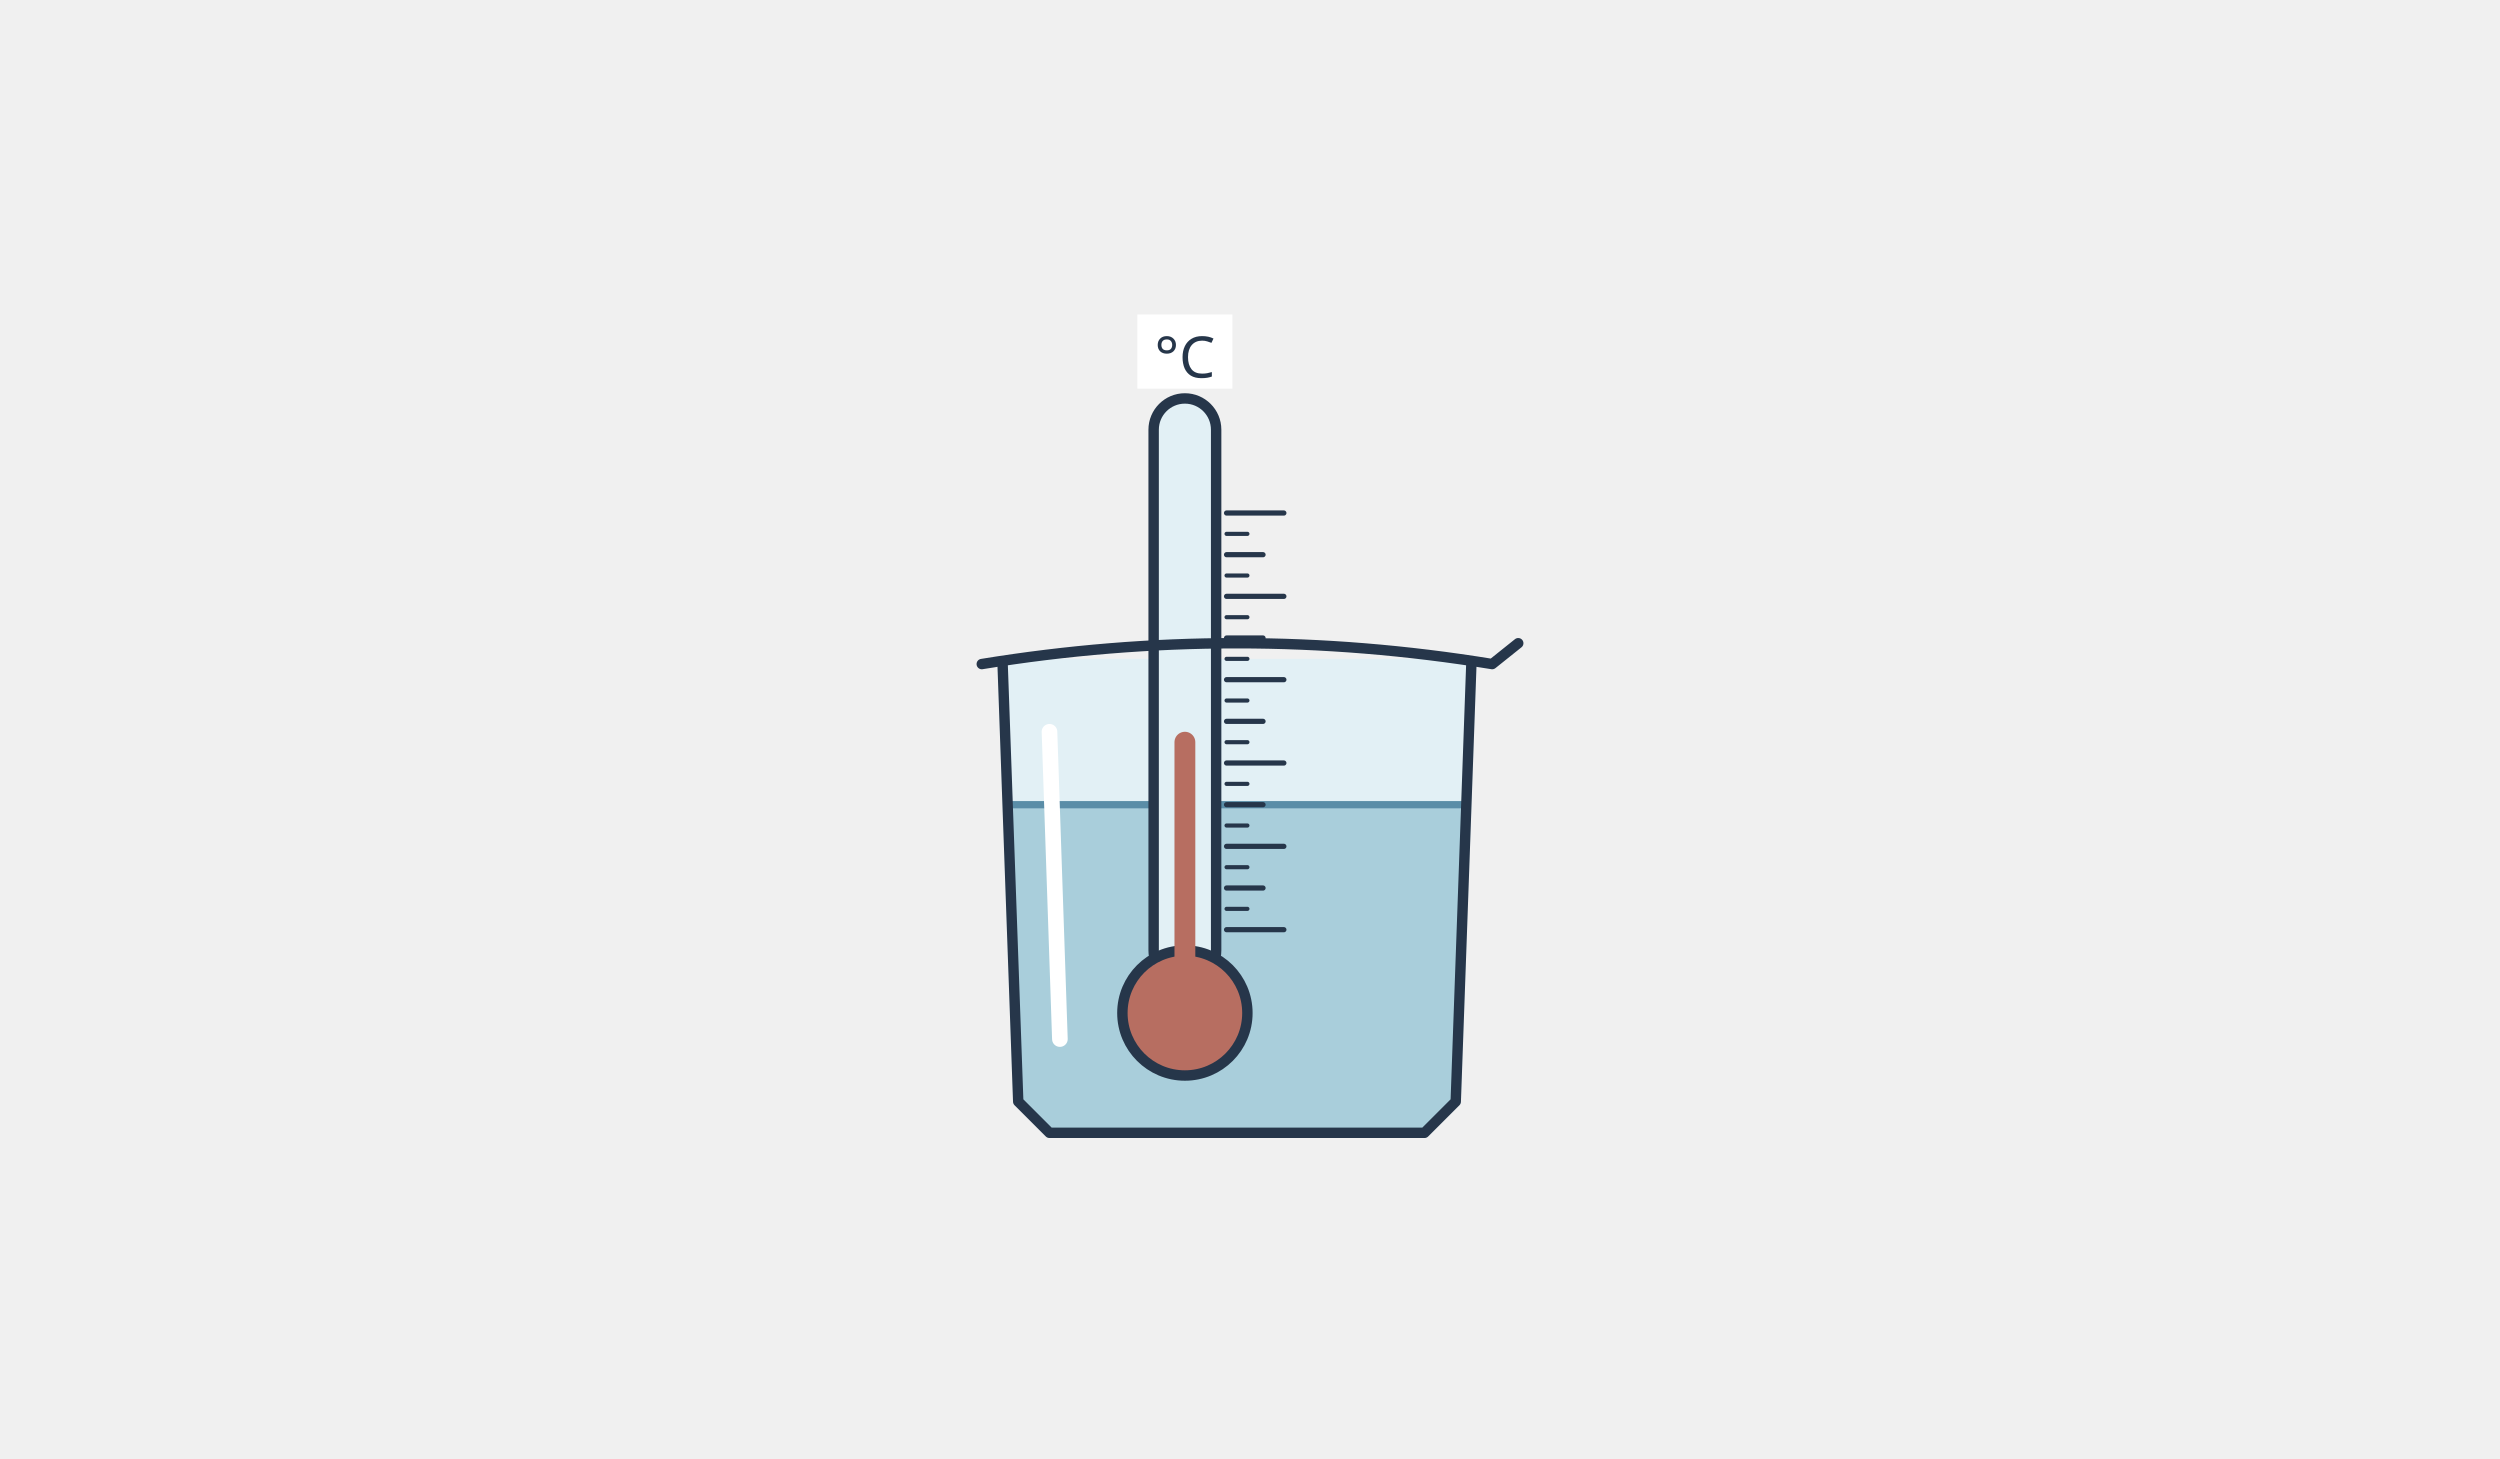
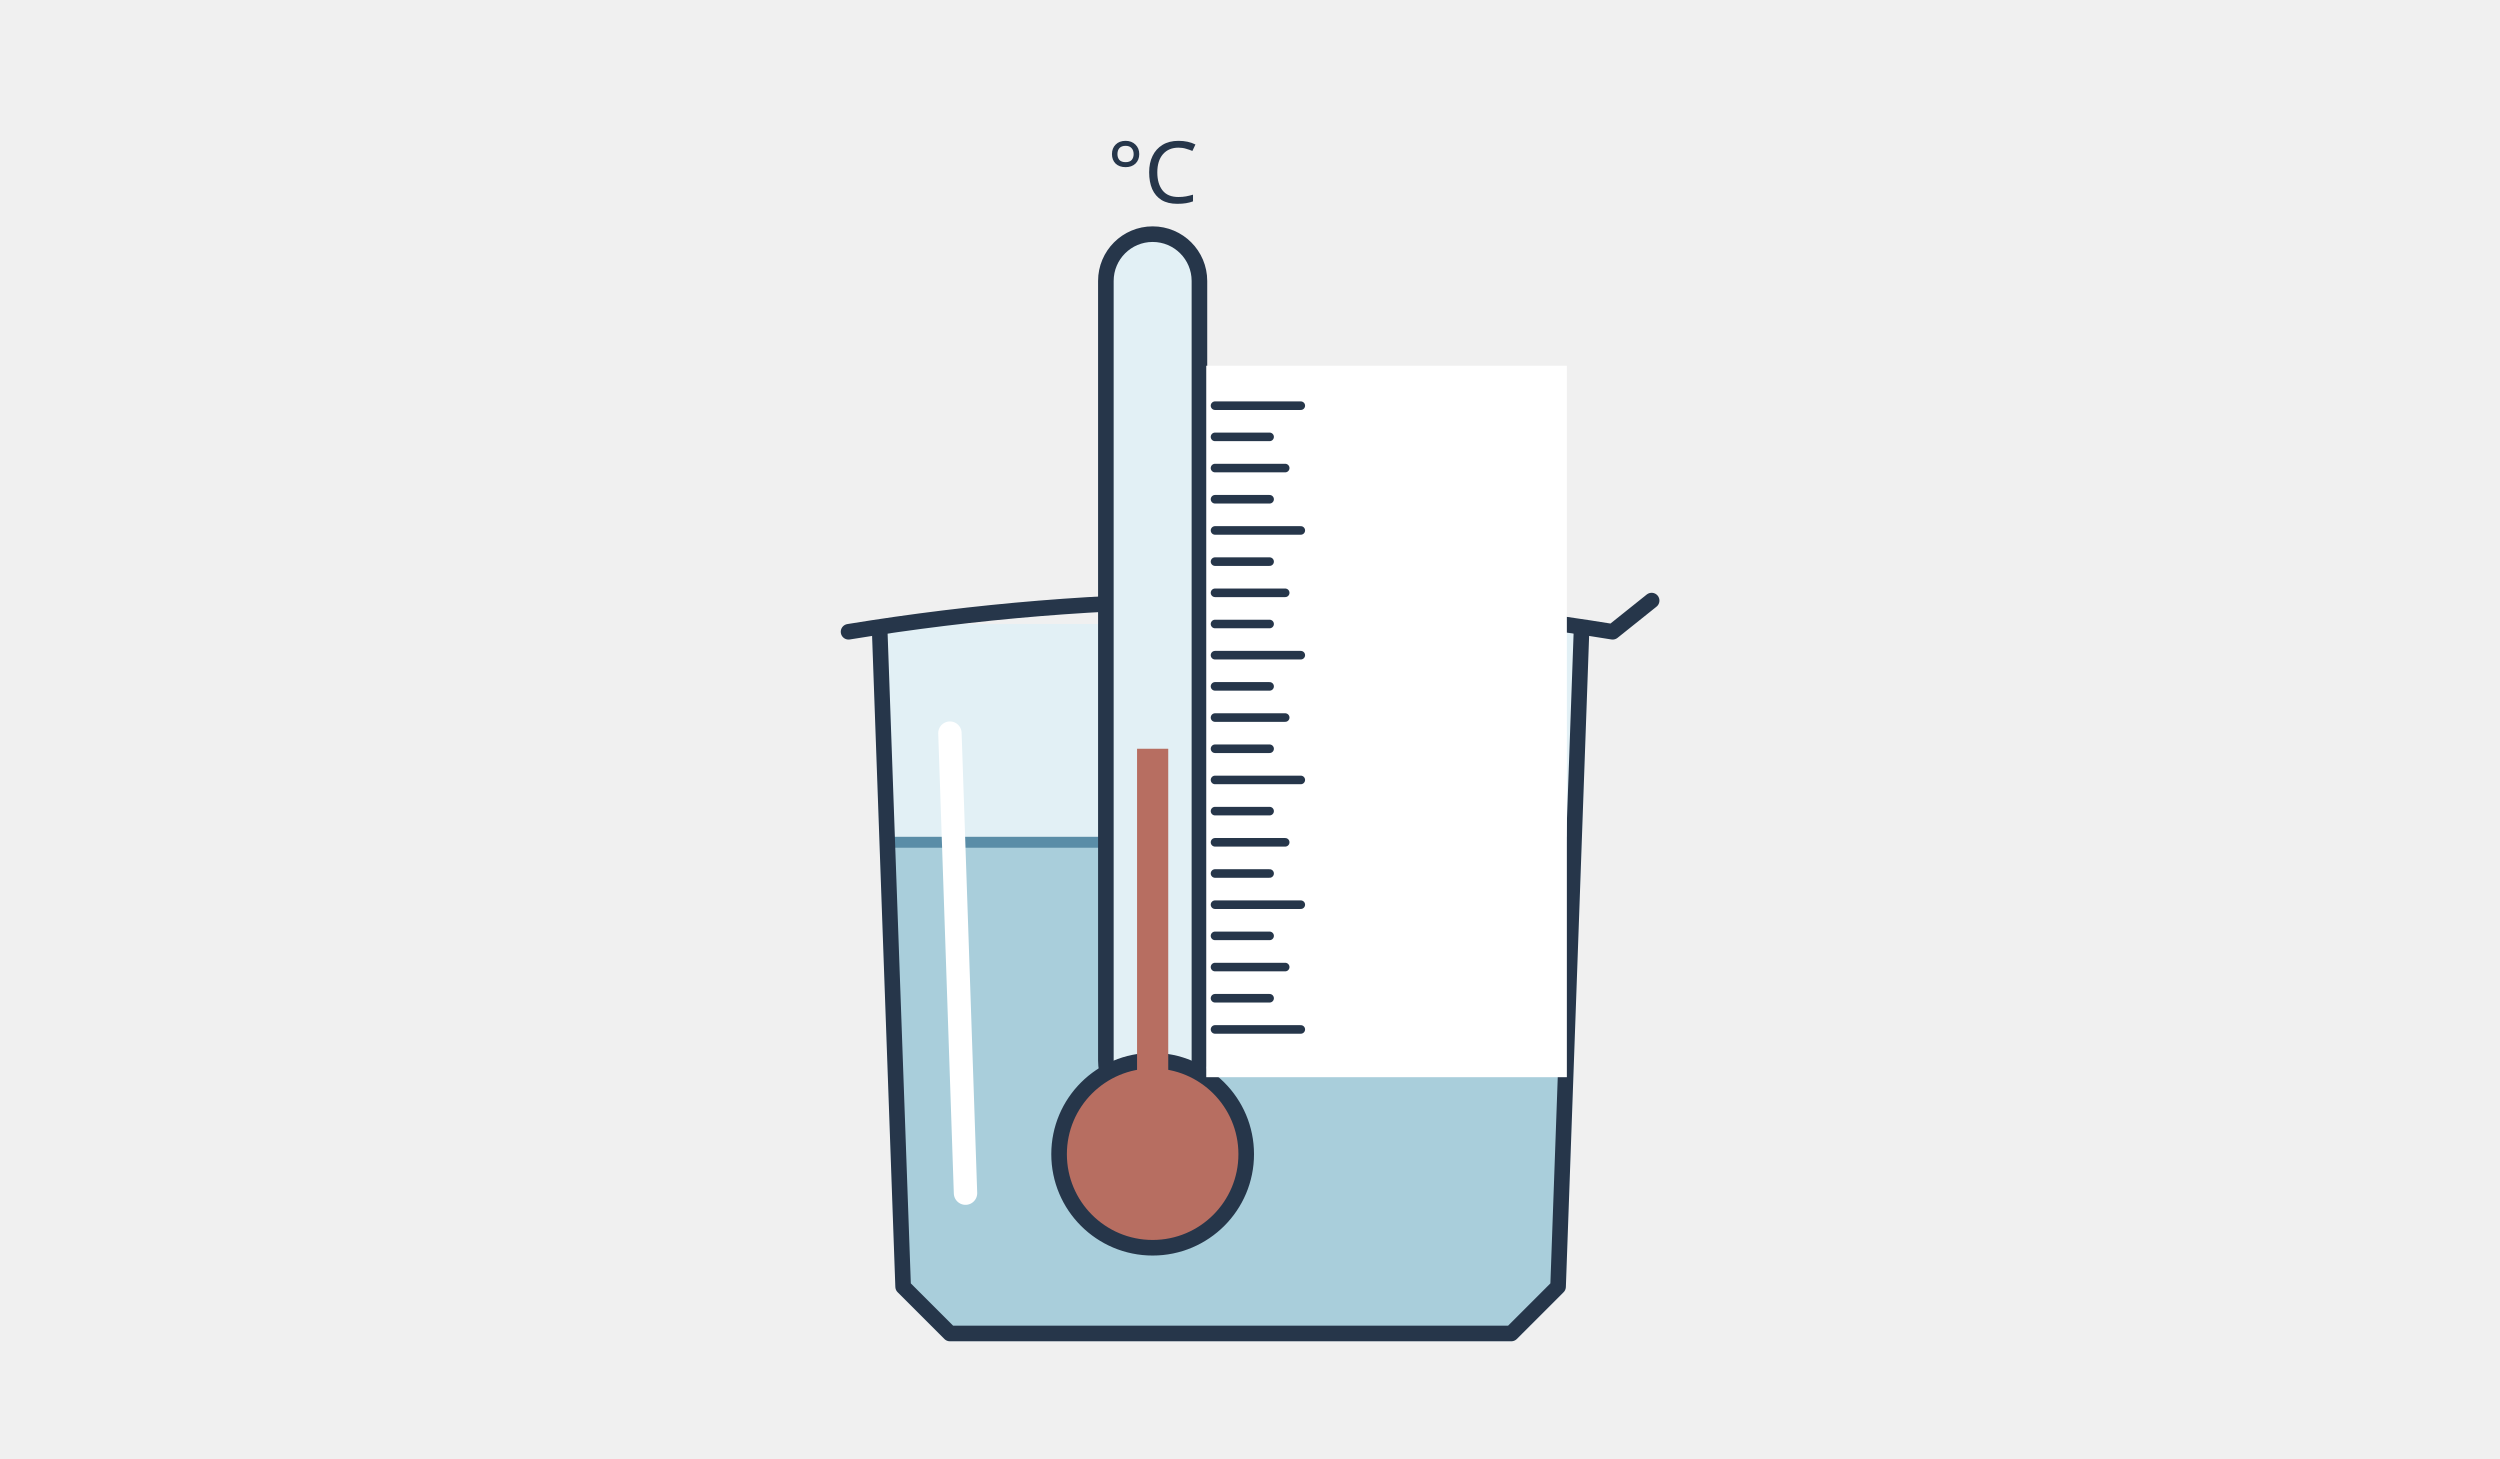
<svg xmlns="http://www.w3.org/2000/svg" viewBox="0 0 960 560" width="960" height="560" preserveAspectRatio="xMidYMid meet">
-   <g transform="translate(315 165) scale(2) rotate(0 80 80)">
+   <g transform="translate(233.032 107.871) scale(2.994) rotate(0 80 80)">
    <polygon points="35,45 38,129 44,135 116,135 122,129 125,45" fill="#e2f0f5" stroke="#e2f0f5" stroke-width="2" stroke-linejoin="round" />
    <polygon points="35.964,72 38,129 44,135 116,135 122,129 124.036,72" fill="#a9cedb" stroke="#a9cedb" stroke-width="0.5" stroke-linejoin="round" />
    <line x1="35.964" y1="72" x2="124.036" y2="72" stroke="#5a8da7" stroke-width="1.4" stroke-linecap="round" fill="none" />
+     <line x1="44" y1="58" x2="46" y2="117" stroke="#fff" stroke-width="3" stroke-linecap="round" fill="none" />
  </g>
-   <g transform="translate(295 125) scale(2) rotate(0 80 80)">
+   <g transform="translate(233.032 107.871) scale(2.994) rotate(0 80 80)">
+     <polyline points="35,45 38,129 44,135 116,135 122,129 125,45" fill="none" stroke="#26364a" stroke-width="2" stroke-linejoin="round" />
+     <path d="M 31 45 Q 80 37 129 45 L 134 41" fill="none" stroke="#26364a" stroke-width="2" stroke-linecap="round" stroke-linejoin="round" />
+   </g>
+   <g transform="translate(203.097 48) scale(2.994) rotate(0 80 80)">
    <rect x="74" y="14" width="12" height="112" rx="6" fill="#e2f0f5" stroke="#26364a" stroke-width="2" />
    <circle cx="80" cy="132" r="12" fill="#b76e61" stroke="#26364a" stroke-width="2" />
-     <line x1="80" y1="125" x2="80" y2="80" stroke="#b76e61" stroke-width="4" stroke-linecap="round" fill="none" />
-     <line x1="88" y1="116" x2="99" y2="116" stroke="#26364a" stroke-width="1" stroke-linecap="round" fill="none" />
-     <line x1="88" y1="108" x2="95" y2="108" stroke="#26364a" stroke-width="1" stroke-linecap="round" fill="none" />
-     <line x1="88" y1="100" x2="99" y2="100" stroke="#26364a" stroke-width="1" stroke-linecap="round" fill="none" />
-     <line x1="88" y1="92" x2="95" y2="92" stroke="#26364a" stroke-width="1" stroke-linecap="round" fill="none" />
-     <line x1="88" y1="84" x2="99" y2="84" stroke="#26364a" stroke-width="1" stroke-linecap="round" fill="none" />
-     <line x1="88" y1="76" x2="95" y2="76" stroke="#26364a" stroke-width="1" stroke-linecap="round" fill="none" />
-     <line x1="88" y1="68" x2="99" y2="68" stroke="#26364a" stroke-width="1" stroke-linecap="round" fill="none" />
-     <line x1="88" y1="60" x2="95" y2="60" stroke="#26364a" stroke-width="1" stroke-linecap="round" fill="none" />
-     <line x1="88" y1="52" x2="99" y2="52" stroke="#26364a" stroke-width="1" stroke-linecap="round" fill="none" />
-     <line x1="88" y1="44" x2="95" y2="44" stroke="#26364a" stroke-width="1" stroke-linecap="round" fill="none" />
-     <line x1="88" y1="36" x2="99" y2="36" stroke="#26364a" stroke-width="1" stroke-linecap="round" fill="none" />
-     <line x1="88" y1="112" x2="92" y2="112" stroke="#26364a" stroke-width="0.8" stroke-linecap="round" fill="none" />
-     <line x1="88" y1="104" x2="92" y2="104" stroke="#26364a" stroke-width="0.8" stroke-linecap="round" fill="none" />
-     <line x1="88" y1="96" x2="92" y2="96" stroke="#26364a" stroke-width="0.8" stroke-linecap="round" fill="none" />
-     <line x1="88" y1="88" x2="92" y2="88" stroke="#26364a" stroke-width="0.8" stroke-linecap="round" fill="none" />
-     <line x1="88" y1="80" x2="92" y2="80" stroke="#26364a" stroke-width="0.8" stroke-linecap="round" fill="none" />
-     <line x1="88" y1="72" x2="92" y2="72" stroke="#26364a" stroke-width="0.8" stroke-linecap="round" fill="none" />
-     <line x1="88" y1="64" x2="92" y2="64" stroke="#26364a" stroke-width="0.8" stroke-linecap="round" fill="none" />
-     <line x1="88" y1="56" x2="92" y2="56" stroke="#26364a" stroke-width="0.8" stroke-linecap="round" fill="none" />
-     <line x1="88" y1="48" x2="92" y2="48" stroke="#26364a" stroke-width="0.8" stroke-linecap="round" fill="none" />
-     <line x1="88" y1="40" x2="92" y2="40" stroke="#26364a" stroke-width="0.8" stroke-linecap="round" fill="none" />
+     <line x1="80" y1="125" x2="80" y2="80" stroke="#b76e61" stroke-width="4" stroke-linecap="butt" fill="none" />
+     <rect x="87" y="31" width="46" height="91" rx="0" fill="#fff" stroke="#fff" stroke-width="0.25" />
+     <line x1="88" y1="116" x2="99" y2="116" stroke="#26364a" stroke-width="1.1" stroke-linecap="round" fill="none" />
+     <line x1="88" y1="112" x2="95" y2="112" stroke="#26364a" stroke-width="1.1" stroke-linecap="round" fill="none" />
+     <line x1="88" y1="108" x2="97" y2="108" stroke="#26364a" stroke-width="1.1" stroke-linecap="round" fill="none" />
+     <line x1="88" y1="104" x2="95" y2="104" stroke="#26364a" stroke-width="1.1" stroke-linecap="round" fill="none" />
+     <line x1="88" y1="100" x2="99" y2="100" stroke="#26364a" stroke-width="1.1" stroke-linecap="round" fill="none" />
+     <line x1="88" y1="96" x2="95" y2="96" stroke="#26364a" stroke-width="1.1" stroke-linecap="round" fill="none" />
+     <line x1="88" y1="92" x2="97" y2="92" stroke="#26364a" stroke-width="1.1" stroke-linecap="round" fill="none" />
+     <line x1="88" y1="88" x2="95" y2="88" stroke="#26364a" stroke-width="1.1" stroke-linecap="round" fill="none" />
+     <line x1="88" y1="84" x2="99" y2="84" stroke="#26364a" stroke-width="1.1" stroke-linecap="round" fill="none" />
+     <line x1="88" y1="80" x2="95" y2="80" stroke="#26364a" stroke-width="1.1" stroke-linecap="round" fill="none" />
+     <line x1="88" y1="76" x2="97" y2="76" stroke="#26364a" stroke-width="1.1" stroke-linecap="round" fill="none" />
+     <line x1="88" y1="72" x2="95" y2="72" stroke="#26364a" stroke-width="1.1" stroke-linecap="round" fill="none" />
+     <line x1="88" y1="68" x2="99" y2="68" stroke="#26364a" stroke-width="1.1" stroke-linecap="round" fill="none" />
+     <line x1="88" y1="64" x2="95" y2="64" stroke="#26364a" stroke-width="1.1" stroke-linecap="round" fill="none" />
+     <line x1="88" y1="60" x2="97" y2="60" stroke="#26364a" stroke-width="1.1" stroke-linecap="round" fill="none" />
+     <line x1="88" y1="56" x2="95" y2="56" stroke="#26364a" stroke-width="1.1" stroke-linecap="round" fill="none" />
+     <line x1="88" y1="52" x2="99" y2="52" stroke="#26364a" stroke-width="1.1" stroke-linecap="round" fill="none" />
+     <line x1="88" y1="48" x2="95" y2="48" stroke="#26364a" stroke-width="1.1" stroke-linecap="round" fill="none" />
+     <line x1="88" y1="44" x2="97" y2="44" stroke="#26364a" stroke-width="1.1" stroke-linecap="round" fill="none" />
+     <line x1="88" y1="40" x2="95" y2="40" stroke="#26364a" stroke-width="1.1" stroke-linecap="round" fill="none" />
+     <line x1="88" y1="36" x2="99" y2="36" stroke="#26364a" stroke-width="1.1" stroke-linecap="round" fill="none" />
  </g>
-   <g transform="translate(315 165) scale(2) rotate(0 80 80)">
-     <polyline points="35,45 38,129 44,135 116,135 122,129 125,45" fill="none" stroke="#26364a" stroke-width="2" stroke-linejoin="round" />
-     <path d="M 31 45 Q 80 37 129 45 L 134 41" fill="none" stroke="#26364a" stroke-width="2" stroke-linecap="round" stroke-linejoin="round" />
-     <line x1="44" y1="58" x2="46" y2="117" stroke="#fff" stroke-width="3" stroke-linecap="round" fill="none" />
-   </g>
-   <g transform="translate(295 125) scale(2) rotate(0 80 80)">
-     <rect x="71" y="-2" width="18" height="14" rx="0" fill="#fff" stroke="#fff" stroke-width="0.25" />
+   <g transform="translate(203.097 48) scale(2.994) rotate(0 80 80)">
    <text x="80" y="10" fill="#26364a" stroke="none" font-size="11" font-family="sans-serif" text-anchor="middle">°C</text>
  </g>
</svg>
